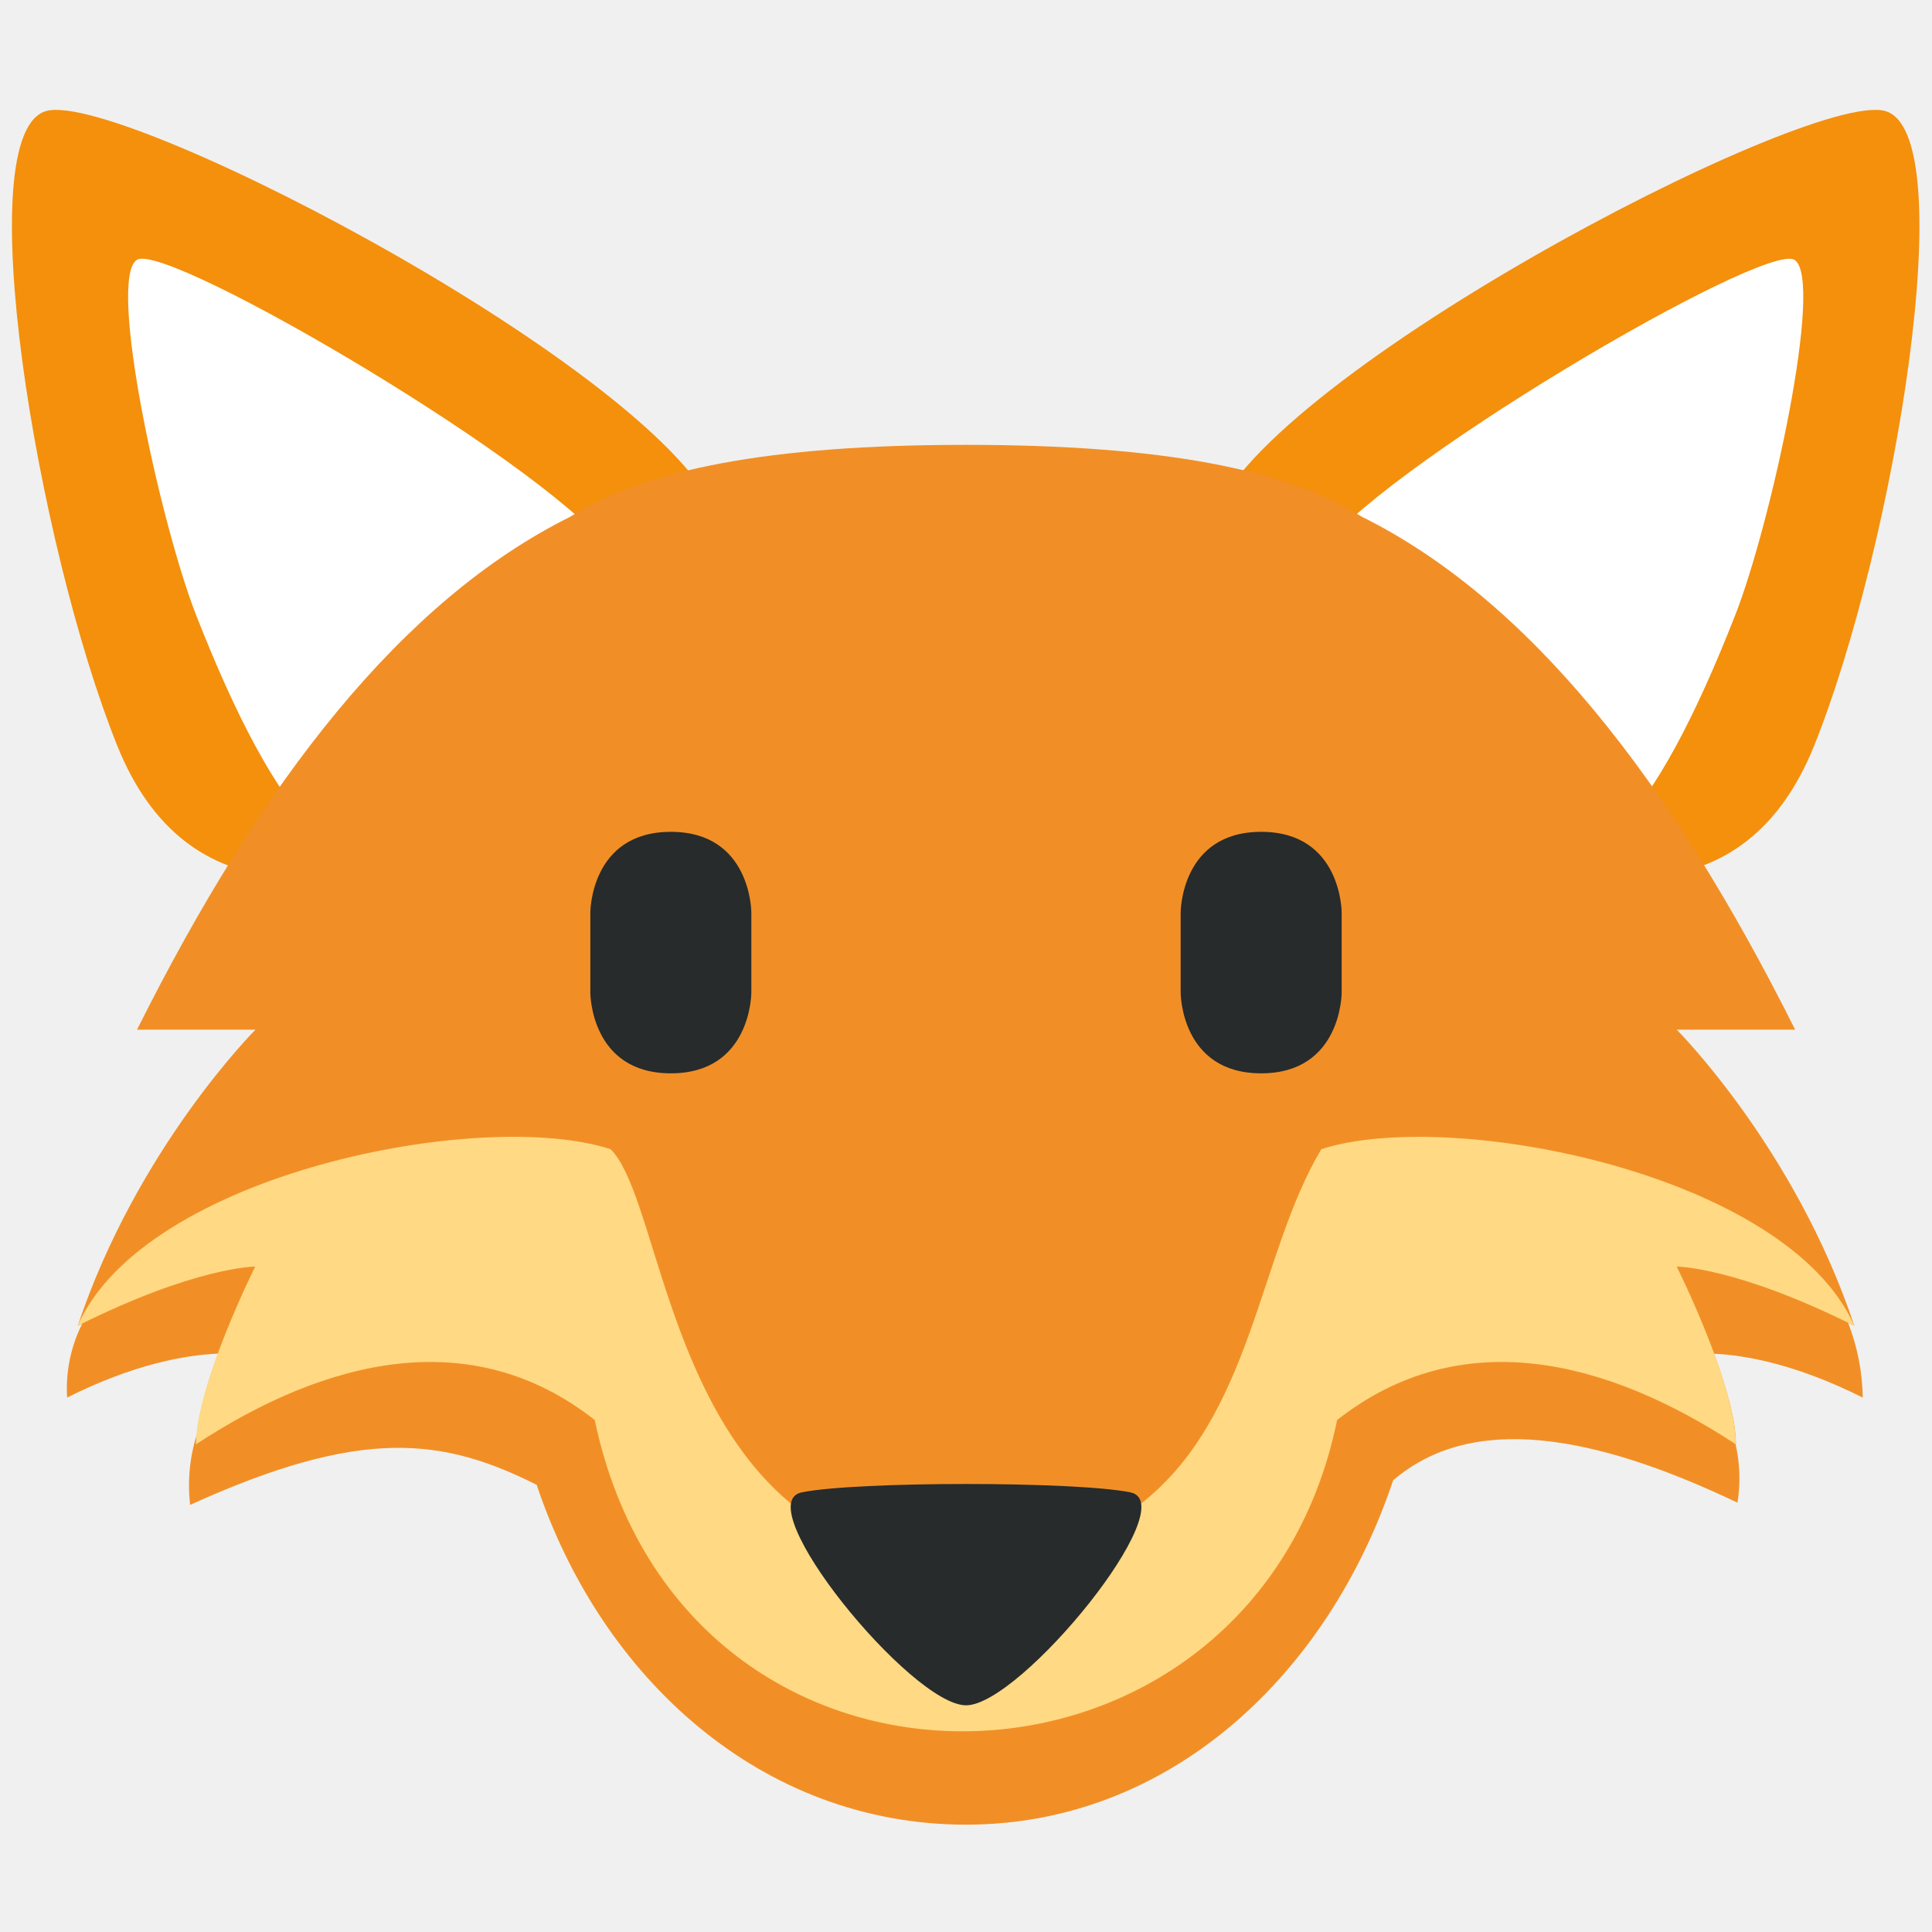
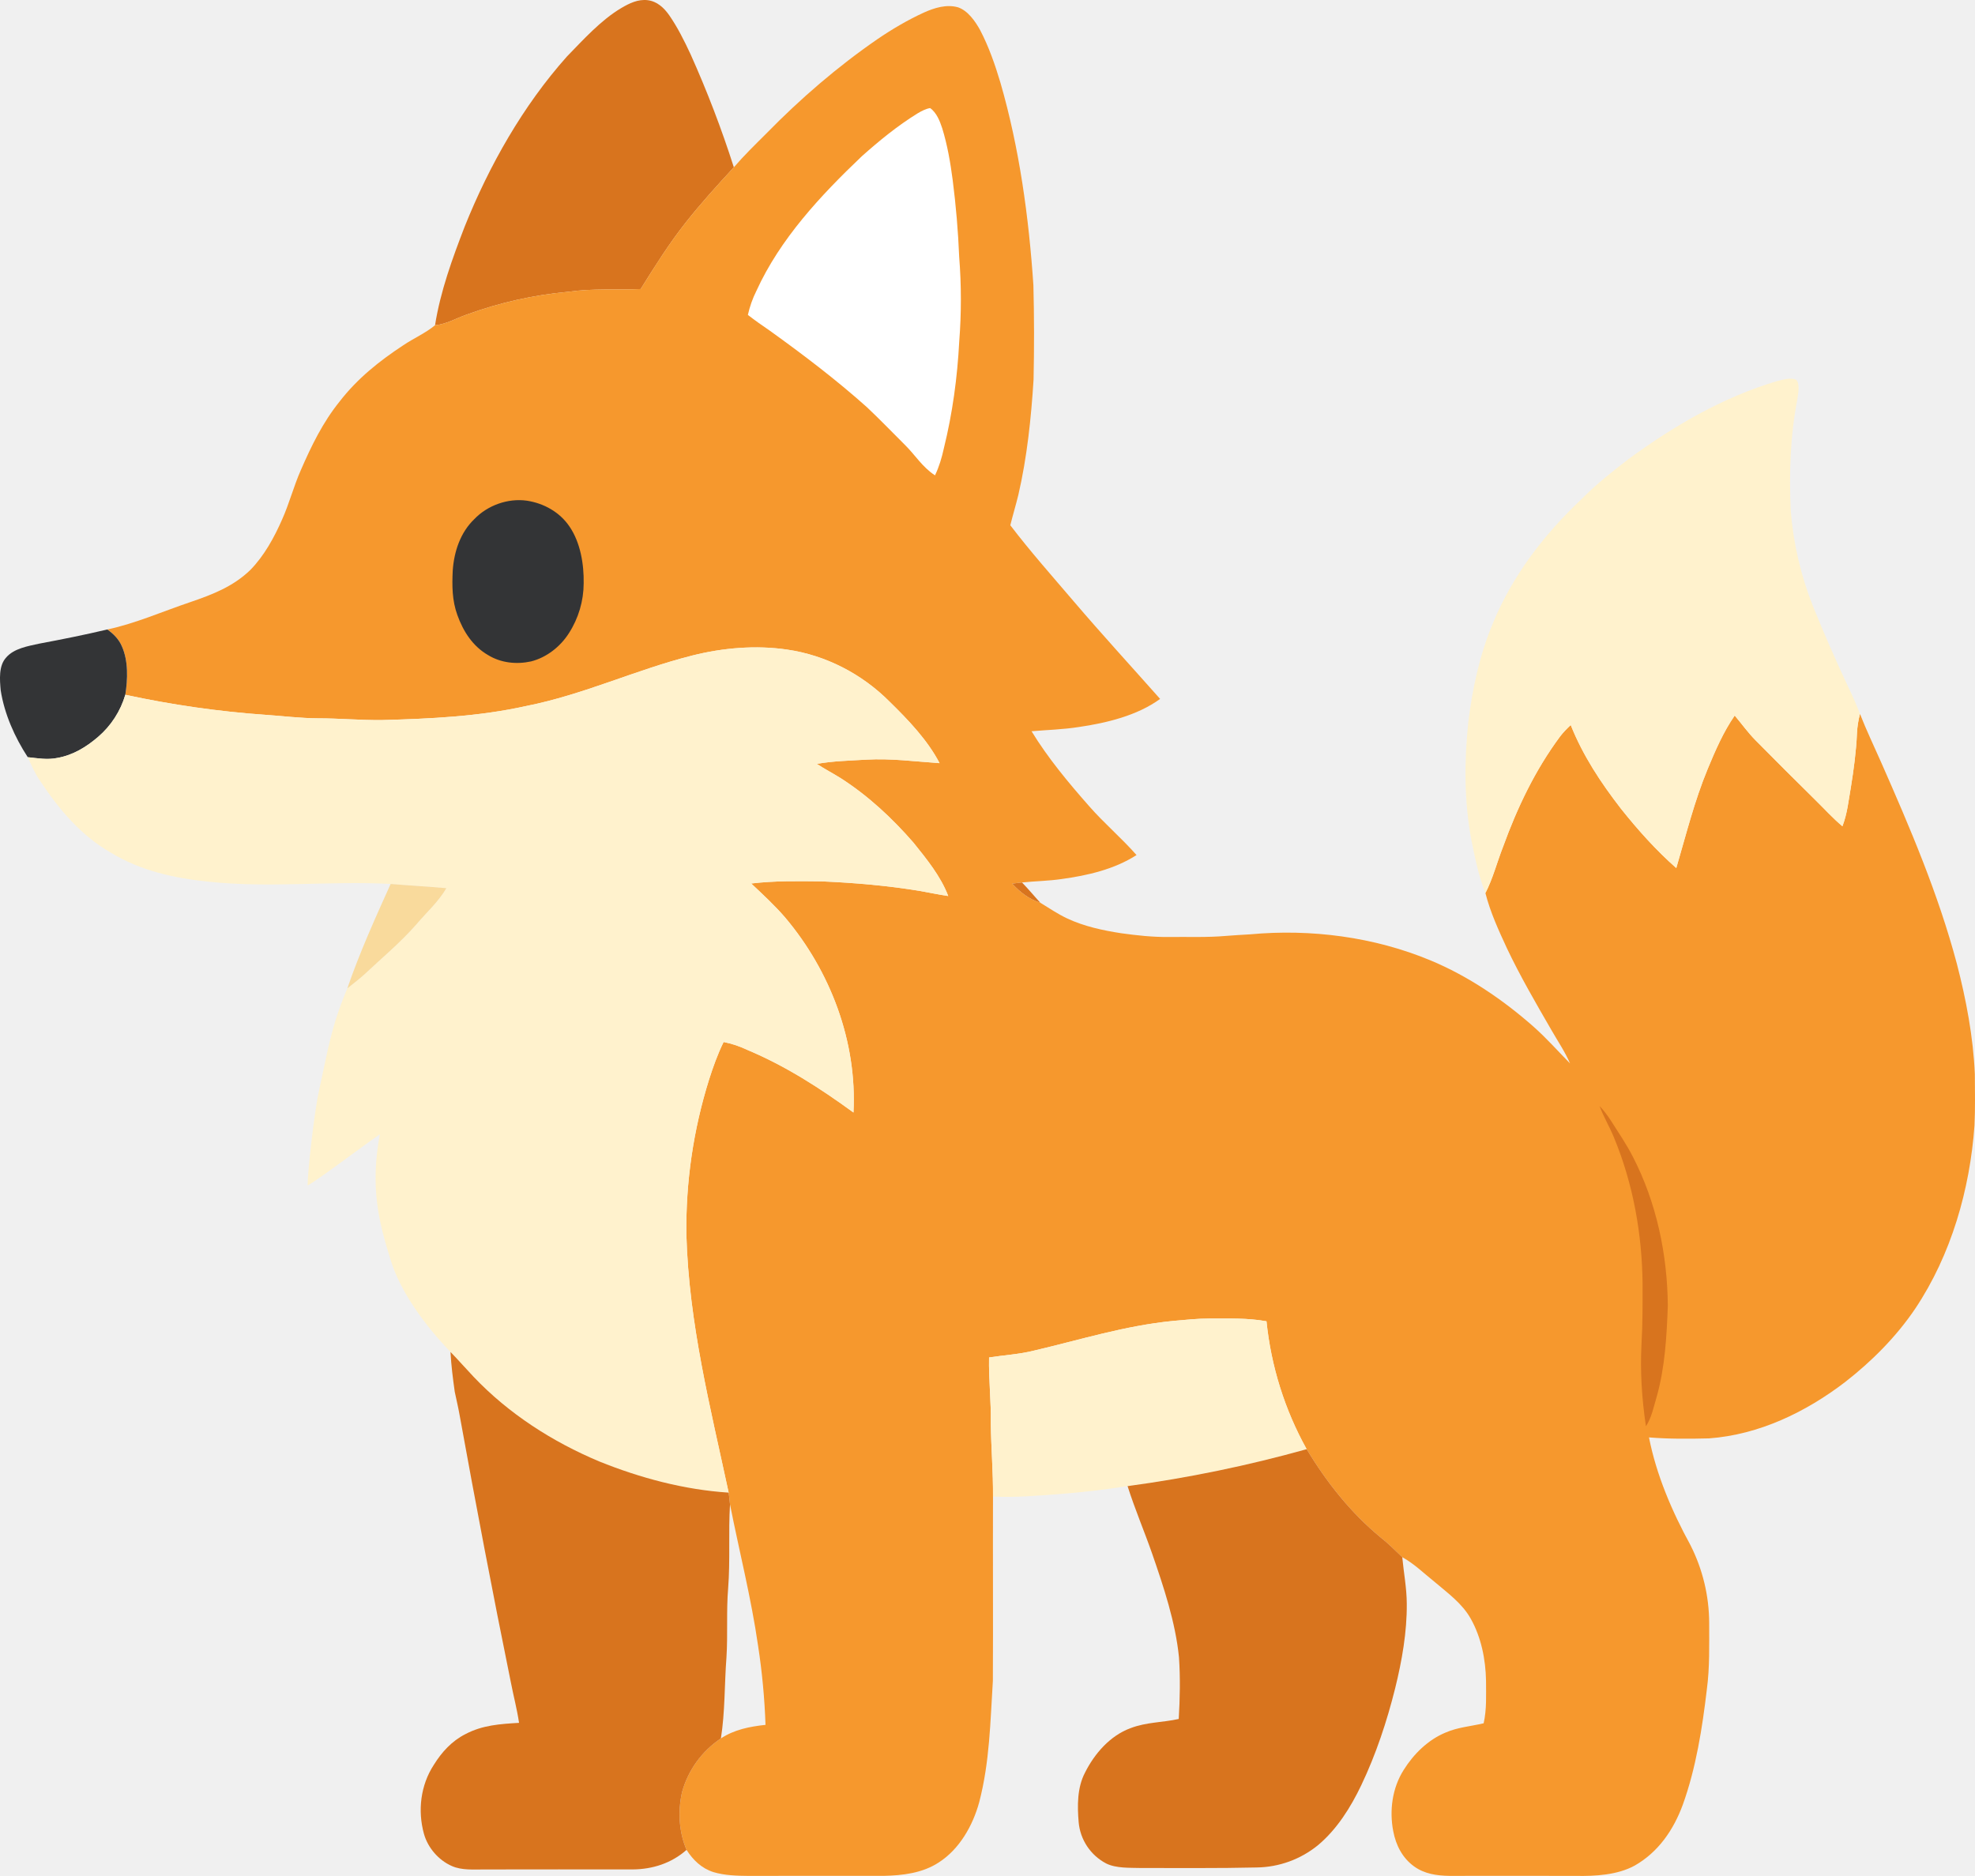
- <svg xmlns="http://www.w3.org/2000/svg" viewBox="0 0 36 36">
-   <path fill="#f4900c" d="M13.431 9.802c.658 2.638-8.673 10.489-11.244 4.098C.696 10.197-.606 2.434.874 2.065c1.48-.368 11.9 5.098 12.557 7.737z" />
-   <path fill="#ffffff" data-player="true" d="M11.437 10.355c.96 1.538-1.831 4.561-3.368 5.522-1.538.961-2.899-.552-4.414-4.414-.662-1.689-1.666-6.27-1.103-6.622.562-.351 7.924 3.976 8.885 5.514z" />
-   <path fill="#f4900c" d="M22.557 9.802C21.9 12.441 31.23 20.291 33.802 13.9c1.49-3.703 2.792-11.466 1.312-11.835-1.48-.368-11.899 5.098-12.557 7.737z" />
-   <path fill="#ffffff" data-player="true" d="M24.552 10.355c-.96 1.538 1.831 4.561 3.368 5.522 1.537.961 2.898-.552 4.413-4.414.662-1.688 1.666-6.269 1.104-6.621-.563-.352-7.924 3.975-8.885 5.513z" />
-   <path fill="#f18f26" d="M32.347 26.912c0-.454-.188-1.091-.407-1.687.585.028 1.519.191 2.77.817a4.003 4.003 0 0 0-.273-1.393c.041.02.075.034.116.055-1.103-3.31-3.309-5.517-3.309-5.517h2.206c-2.331-4.663-4.965-8.015-8.075-9.559-1.39-.873-3.688-1.338-7.373-1.339h-.003c-3.695 0-5.996.468-7.385 1.346-3.104 1.547-5.734 4.896-8.061 9.552H4.76s-2.207 2.206-3.311 5.517c.03-.015.055-.025.084-.04a2.685 2.685 0 0 0-.282 1.377c1.263-.632 2.217-.792 2.813-.818-.189.513-.343 1.044-.386 1.475a3.146 3.146 0 0 0-.135 1.343C6.75 26.584 8.25 26.792 10 27.667 11.213 31.29 14.206 34 18.001 34c3.793 0 6.746-2.794 7.958-6.416 1.458-1.25 3.708-.875 6.416.416a2.843 2.843 0 0 0-.036-1.093l.008.005z" />
-   <path fill="#ffd983" d="M31.243 23.601c.006 0 1.108.003 3.309 1.103-1.249-2.839-7.525-4.07-9.931-3.291-1.171 1.954-1.281 5.003-3.383 6.622-1.741 1.431-4.713 1.458-6.479 0-2.345-1.924-2.559-5.813-3.382-6.622-2.407-.781-8.681.454-9.931 3.291 2.201-1.101 3.304-1.103 3.309-1.103 0 .001-1.103 2.208-1.103 3.311l.001-.001v.001c2.398-1.573 5.116-2.271 7.429-.452 1.666 7.921 12.293 7.545 13.833 0 2.314-1.818 5.03-1.122 7.429.452v-.001l.001.001c.002-1.103-1.101-3.311-1.102-3.311z" />
-   <path fill="#272b2b" d="M11 17s0-1.5 1.5-1.5S14 17 14 17v1.5s0 1.5-1.5 1.5-1.5-1.5-1.5-1.5V17zm11 0s0-1.5 1.5-1.5S25 17 25 17v1.5s0 1.5-1.5 1.5-1.5-1.5-1.5-1.5V17zm-7.061 10.808c-1.021.208 2.041 3.968 3.062 3.968 1.02 0 4.082-3.76 3.062-3.968-1.021-.208-5.103-.208-6.124 0z" />
+ <svg xmlns="http://www.w3.org/2000/svg" viewBox="0 0.001 100 94.998">
+   <path fill="#d8741e" d="M32.793.01c-.491-.057-.924.156-1.334.397-1.035.614-1.913 1.593-2.754 2.456-2.226 2.496-3.935 5.517-5.176 8.611-.622 1.61-1.234 3.289-1.502 4.999.595-.061 1.062-.355 1.615-.545a20.396 20.396 0 0 1 5.143-1.152c1.22-.177 2.431-.084 3.654-.138.719-1.154 1.438-2.3 2.283-3.37.764-.969 1.599-1.887 2.435-2.794a54.285 54.285 0 0 0-2.196-5.735c-.314-.673-.653-1.354-1.076-1.966-.267-.379-.613-.703-1.092-.763Z" />
+   <path fill="#f6982d" d="M48.507.371c-.585-.164-1.194.026-1.73.267-.819.375-1.602.837-2.346 1.343-2.031 1.4-3.912 3.023-5.635 4.786-.56.558-1.125 1.108-1.64 1.707-.836.907-1.671 1.825-2.435 2.794-.845 1.07-1.564 2.216-2.283 3.37-1.223.054-2.434-.039-3.654.138-1.757.16-3.485.547-5.143 1.152-.553.19-1.02.484-1.615.545-.497.408-1.076.654-1.605 1.011-1.218.8-2.332 1.691-3.228 2.853-.848 1.051-1.423 2.235-1.96 3.468-.365.824-.585 1.695-.955 2.516-.394.899-.904 1.825-1.593 2.532-.862.843-1.916 1.251-3.033 1.633-1.394.468-2.791 1.089-4.217 1.391.312.223.58.489.733.846.334.741.302 1.673.177 2.461 2.35.504 4.728.854 7.128 1.018.869.06 1.739.169 2.61.174 1.087-.001 2.169.101 3.256.089 2.462-.068 4.888-.175 7.301-.711 2.932-.582 5.536-1.833 8.409-2.557 1.552-.391 3.219-.534 4.805-.301 1.962.284 3.792 1.235 5.187 2.636.94.92 1.921 1.941 2.532 3.115-1.246-.083-2.449-.249-3.704-.178-.852.052-1.686.067-2.511.215.396.259.815.476 1.215.727 1.387.89 2.603 2.023 3.681 3.265.66.821 1.382 1.705 1.757 2.699-.464-.068-.922-.165-1.383-.248-1.67-.279-3.347-.423-5.037-.494-1.194-.013-2.367-.034-3.556.108.586.551 1.194 1.113 1.719 1.723 2.3 2.726 3.646 6.291 3.46 9.875-1.701-1.24-3.437-2.358-5.385-3.176a5.019 5.019 0 0 0-1.191-.395c-.301.614-.53 1.255-.737 1.904a25.145 25.145 0 0 0-1.148 7.864c.127 4.491 1.208 8.7 2.141 13.051.028.199.049.397.068.597.472 2.388 1.072 4.732 1.42 7.147a33.99 33.99 0 0 1 .378 4.016c-.804.089-1.571.235-2.259.687a4.804 4.804 0 0 0-1.968 2.723c-.216.959-.161 2.011.229 2.921.329.517.77.941 1.365 1.127.562.168 1.191.187 1.774.191 2.28-.007 4.561-.002 6.84-.002.969-.021 1.964-.137 2.793-.68 1.051-.675 1.728-1.876 2.048-3.058.53-2.034.559-4.066.69-6.142.016-3.107-.004-6.221.006-9.329.01-1.235-.096-2.464-.111-3.696.02-1.119-.111-2.229-.089-3.347.757-.119 1.515-.157 2.26-.343 2.374-.555 4.606-1.265 7.056-1.507.618-.054 1.224-.121 1.846-.122.974.003 1.921-.034 2.886.14a16.846 16.846 0 0 0 2.033 6.477c1.016 1.682 2.228 3.216 3.749 4.472.391.306.734.656 1.092.997.617.339 1.098.822 1.645 1.257.662.563 1.395 1.089 1.826 1.864.528.939.753 2.067.771 3.136 0 .73.039 1.438-.12 2.155-.686.16-1.304.199-1.926.468-.89.367-1.619 1.088-2.124 1.895-.579.914-.731 2.051-.528 3.101.134.706.462 1.355 1.054 1.782.534.385 1.153.47 1.796.481 2.135-.001 4.272-.007 6.407.001.974.017 2.086-.044 2.961-.518 1.203-.683 1.976-1.812 2.445-3.092.669-1.86.985-3.879 1.216-5.837.149-1.121.117-2.238.118-3.365a8.781 8.781 0 0 0-.952-3.945c-.929-1.697-1.722-3.543-2.096-5.448 1.011.082 2.029.074 3.042.049 2.535-.187 4.902-1.33 6.897-2.859 1.35-1.052 2.594-2.301 3.551-3.724 1.813-2.718 2.758-6.017 2.991-9.257.041-.867.022-1.739.018-2.606-.081-1.879-.44-3.78-.913-5.598-.941-3.534-2.356-6.842-3.826-10.18-.361-.819-.75-1.629-1.077-2.463a4.706 4.706 0 0 0-.152.979c-.039.915-.164 1.833-.309 2.736-.119.675-.179 1.331-.428 1.975-.486-.407-.904-.873-1.355-1.315a300.347 300.347 0 0 1-3.042-3.037c-.392-.396-.695-.828-1.057-1.254-.569.82-.979 1.766-1.36 2.685-.681 1.642-1.099 3.34-1.598 5.037-1.028-.904-1.955-1.943-2.806-3.012-1.016-1.314-1.921-2.681-2.539-4.231-.193.183-.38.372-.542.585-1.264 1.706-2.161 3.592-2.884 5.581-.307.783-.512 1.603-.893 2.343.25.979.666 1.88 1.088 2.794.671 1.416 1.472 2.791 2.256 4.147.322.565.683 1.087.94 1.686-.613-.625-1.193-1.28-1.849-1.862-1.548-1.365-3.307-2.561-5.217-3.356-2.857-1.189-6.052-1.603-9.126-1.319-.404.025-.809.045-1.212.079-.961.086-1.944.043-2.914.055-.813.01-1.609-.078-2.413-.19-.919-.141-1.883-.349-2.728-.748-.486-.228-.905-.518-1.362-.795-.584-.185-1.011-.528-1.425-.966.165-.022.331-.045.497-.06.666-.071 1.335-.076 2-.174 1.313-.179 2.672-.49 3.8-1.215-.756-.861-1.637-1.605-2.393-2.469-1.053-1.193-2.091-2.44-2.923-3.801.798-.068 1.594-.089 2.387-.213 1.397-.202 2.965-.578 4.123-1.424-1.46-1.647-2.95-3.271-4.379-4.946-1.08-1.267-2.197-2.524-3.206-3.848.127-.514.28-1.019.406-1.533.441-1.902.649-3.892.771-5.839.034-1.593.033-3.19-.008-4.783-.231-3.441-.707-6.934-1.668-10.253-.271-.91-.588-1.821-1.028-2.665-.245-.444-.62-.987-1.121-1.156Z" />
+   <path data-player="true" fill="#ffffff" d="M47.098 5.474c-.228.037-.443.153-.64.269-1.02.632-1.93 1.376-2.823 2.172-2.085 1.986-4.131 4.172-5.339 6.822-.195.39-.331.785-.429 1.211.359.279.729.538 1.104.794 1.689 1.213 3.369 2.489 4.919 3.875.652.613 1.273 1.261 1.908 1.892.549.538.893 1.139 1.544 1.564.209-.437.344-.893.447-1.365.439-1.776.685-3.592.78-5.418a27.321 27.321 0 0 0-.002-4.272 45.114 45.114 0 0 0-.33-3.902c-.115-.879-.268-1.775-.531-2.624-.123-.37-.282-.78-.608-1.018Z" />
+   <path data-player="true" fill="#fff2cd" d="M89.974 19.3c-2.74.815-5.252 2.282-7.542 3.967-.816.628-1.62 1.264-2.344 1.998-1.912 1.804-3.518 3.891-4.516 6.339-.655 1.57-1.024 3.287-1.229 4.971-.205 1.996-.212 3.993.158 5.971.187.91.363 1.814.71 2.679.381-.74.586-1.56.893-2.343.723-1.989 1.62-3.875 2.884-5.581.162-.213.349-.402.542-.585.618 1.55 1.523 2.917 2.539 4.231.851 1.069 1.778 2.108 2.806 3.012.499-1.697.917-3.395 1.598-5.037.381-.919.791-1.865 1.36-2.685.362.426.665.858 1.057 1.254a300.347 300.347 0 0 0 3.042 3.037c.451.442.869.908 1.355 1.315.249-.644.309-1.3.428-1.975.145-.903.27-1.821.309-2.736.015-.333.068-.656.152-.979a16.081 16.081 0 0 0-.57-1.314 79.188 79.188 0 0 1-1.815-4.154 16.755 16.755 0 0 1-1.122-4.833c-.082-1.891-.027-3.773.338-5.636.033-.283.143-.736-.052-.976-.276-.145-.696-.003-.981.06Z" />
+   <path fill="#333436" d="M26.674 25.355c-.961-.134-1.988.235-2.658.934-.705.677-1.024 1.638-1.092 2.594-.039.778-.035 1.523.234 2.264.298.83.776 1.578 1.556 2.028.651.398 1.434.481 2.173.32.79-.199 1.49-.751 1.922-1.435a4.7 4.7 0 0 0 .744-2.521c.017-.966-.163-2.062-.718-2.875-.496-.732-1.297-1.177-2.161-1.309Z" />
+   <path fill="#333436" d="M5.435 31.877c-1.144.272-2.289.5-3.444.717-.565.124-1.292.242-1.684.709-.382.419-.319 1.129-.272 1.652.186 1.2.71 2.377 1.371 3.39.51.054.981.142 1.495.038.796-.141 1.464-.549 2.069-1.069a4.47 4.47 0 0 0 1.375-2.13c.125-.788.157-1.72-.177-2.461-.153-.357-.421-.623-.733-.846Z" />
+   <path fill="#fff2cd" d="M35.05 33.197c-2.873.724-5.477 1.975-8.409 2.557-2.413.536-4.839.643-7.301.711-1.087.012-2.169-.09-3.256-.089-.871-.005-1.741-.114-2.61-.174a50.352 50.352 0 0 1-7.128-1.018 4.47 4.47 0 0 1-1.375 2.13c-.605.52-1.273.928-2.069 1.069-.514.104-.985.016-1.495-.038.19.419.37.837.634 1.217.945 1.42 2.057 2.75 3.556 3.609 1.521.926 3.198 1.296 4.95 1.477 3.115.335 6.094-.047 9.232.116.941.079 1.883.13 2.823.214-.416.705-.989 1.208-1.514 1.827-.816.933-1.758 1.711-2.658 2.558-.27.245-.563.459-.844.69-.839 1.999-.964 3.05-1.43 5.165-.244 1.077-.586 4.163-.58 4.818.62-.349 2.609-1.872 3.656-2.594-.498 2.701-.06 4.431.566 6.422.695 2.211 2.681 4.25 3.012 4.6.409.433.765.828 1.173 1.26 1.781 1.873 3.982 3.284 6.357 4.283 2.081.84 4.311 1.436 6.555 1.58-.933-4.351-2.014-8.56-2.141-13.051a25.145 25.145 0 0 1 1.148-7.864c.207-.649.436-1.29.737-1.904.423.082.8.213 1.191.395 1.948.818 3.684 1.936 5.385 3.176.186-3.584-1.16-7.149-3.46-9.875-.525-.61-1.133-1.172-1.719-1.723 1.189-.142 2.362-.121 3.556-.108 1.69.071 3.367.215 5.037.494.461.083.919.18 1.383.248-.375-.994-1.097-1.878-1.757-2.699-1.078-1.242-2.294-2.375-3.681-3.265-.4-.251-.819-.468-1.215-.727.825-.148 1.659-.163 2.511-.215 1.255-.071 2.458.095 3.704.178-.611-1.174-1.592-2.195-2.532-3.115-1.395-1.401-3.225-2.352-5.187-2.636-1.586-.233-3.253-.09-4.805.301Z" />
+   <path fill="#d8741e" d="M51.747 44.69c-.166.015-.332.038-.497.06.414.438.841.781 1.425.966-.312-.338-.606-.698-.928-1.026Z" />
+   <path fill="#f9da9c" d="M19.779 44.764c-.786 1.745-1.571 3.476-2.193 5.289.281-.231.574-.445.844-.69.9-.847 1.842-1.625 2.658-2.558.525-.619 1.098-1.122 1.514-1.827-.94-.084-1.882-.135-2.823-.214Z" />
+   <path fill="#d8741e" d="M80.99 56.007c.203.547.5 1.043.723 1.58.98 2.362 1.43 4.894 1.456 7.446 0 1.004.005 2.006-.054 3.009-.076 1.389.017 2.811.224 4.187.297-.467.385-.969.542-1.49.423-1.491.508-3.068.566-4.619-.024-2.6-.573-5.223-1.771-7.543-.325-.638-.725-1.216-1.107-1.821a5.196 5.196 0 0 0-.579-.749Z" />
+   <path fill="#fff2cd" d="M61.241 66.77c-.622.001-1.228.068-1.846.122-2.45.242-4.682.952-7.056 1.507-.745.186-1.503.224-2.26.343-.022 1.118.109 2.228.089 3.347.015 1.232.121 2.461.111 3.696 1.129.059 2.244-.045 3.368-.125a45.318 45.318 0 0 0 3.446-.402 66.906 66.906 0 0 0 9.067-1.871 16.846 16.846 0 0 1-2.033-6.477c-.965-.174-1.912-.137-2.886-.14Z" />
+   <path fill="#d8741e" d="M22.81 68.463c.037.699.119 1.323.215 2.017.08.385.173.769.242 1.158.821 4.53 1.681 9.054 2.601 13.565.132.683.311 1.353.413 2.042-.959.059-1.848.112-2.717.572-.688.349-1.196.907-1.598 1.555-.672 1.027-.825 2.321-.5 3.496.199.707.74 1.333 1.412 1.628.512.228 1.121.17 1.672.174 2.496-.008 4.996-.001 7.493-.002 1.008-.009 1.959-.317 2.719-.99-.39-.91-.445-1.962-.229-2.921a4.804 4.804 0 0 1 1.968-2.723c.214-1.34.178-2.761.282-4.109.074-1.164-.012-2.329.085-3.493.11-1.417.009-2.832.094-4.248-.019-.2-.04-.398-.068-.597-2.244-.144-4.474-.74-6.555-1.58-2.375-.999-4.576-2.41-6.357-4.283-.408-.432-.758-.833-1.172-1.261Z" />
+   <path fill="#d8741e" d="M66.16 73.387a66.906 66.906 0 0 1-9.067 1.871c.365 1.157.845 2.276 1.245 3.423.58 1.672 1.182 3.478 1.357 5.245.071 1.036.049 2.086-.012 3.123-.847.187-1.626.153-2.446.467-1.033.381-1.822 1.291-2.303 2.256-.396.759-.389 1.677-.318 2.509a2.62 2.62 0 0 0 1.39 2.084c.512.255 1.201.214 1.761.231 1.955-.003 3.911.019 5.865-.027a5.017 5.017 0 0 0 3.107-1.133c.957-.803 1.649-1.91 2.184-3.028.745-1.563 1.297-3.226 1.716-4.905.344-1.389.604-2.861.59-4.296-.004-.798-.155-1.562-.228-2.351-.358-.341-.701-.691-1.092-.997-1.521-1.256-2.733-2.79-3.749-4.472Z" />
</svg>
